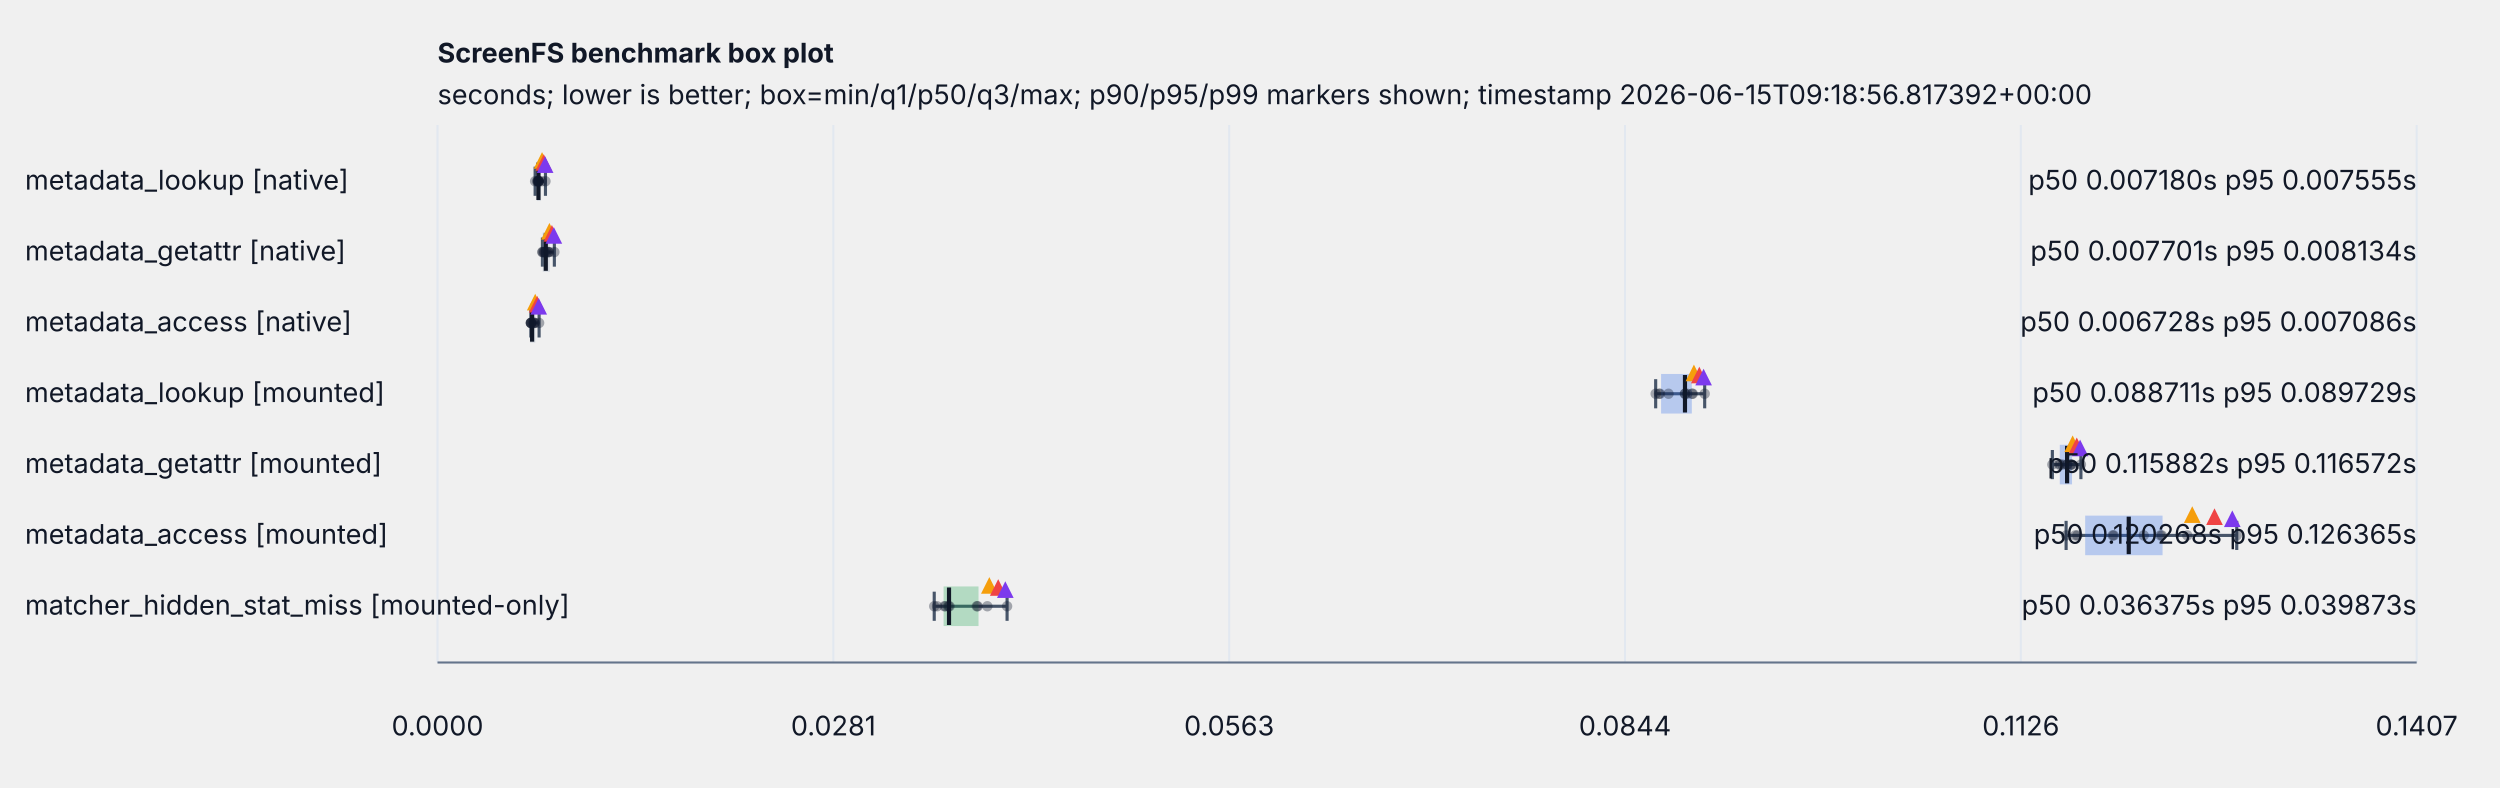
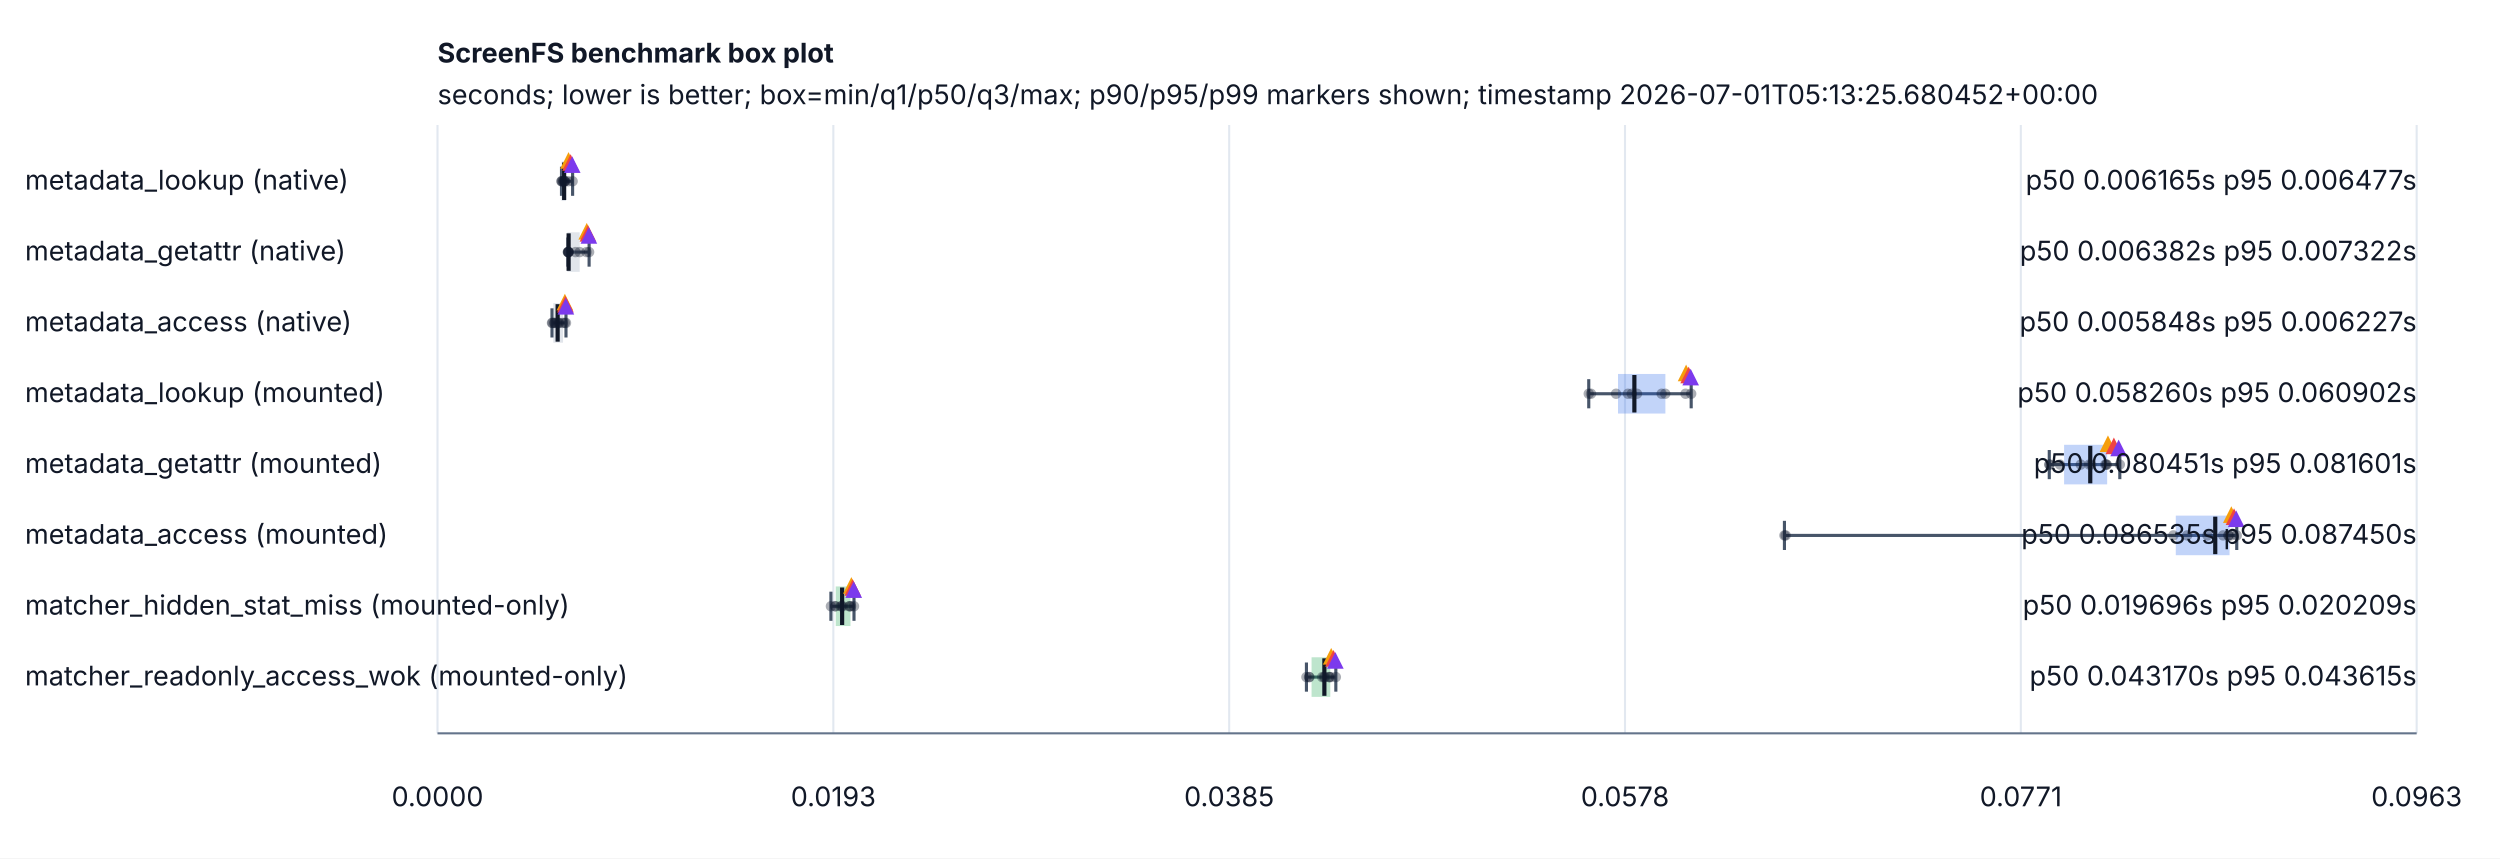
- <svg xmlns="http://www.w3.org/2000/svg" width="1200" height="378" viewBox="0 0 1200 378">
+ <svg xmlns="http://www.w3.org/2000/svg" width="1200" height="412" viewBox="0 0 1200 412">
+   <rect width="100%" height="100%" fill="white" />
  <style>
text{font-family:Inter,Pretendard,Arial,sans-serif;fill:#111827;font-size:13px}
.axis{stroke:#64748b;stroke-width:1}.grid{stroke:#e2e8f0;stroke-width:1}.median{stroke:#111827;stroke-width:2}.whisker{stroke:#475569;stroke-width:1.5}.sample{fill:#0f172a;opacity:.35}
</style>
  <text x="210" y="30" font-size="20" font-weight="700">ScreenFS benchmark box plot</text>
-   <text x="210" y="50">seconds; lower is better; box=min/q1/p50/q3/max; p90/p95/p99 markers shown; timestamp 2026-06-15T09:18:56.817392+00:00</text>
-   <line class="grid" x1="210.00" y1="60" x2="210.00" y2="318" />
-   <text x="210.00" y="353" text-anchor="middle">0.0000</text>
-   <line class="grid" x1="400.00" y1="60" x2="400.00" y2="318" />
-   <text x="400.00" y="353" text-anchor="middle">0.0281</text>
-   <line class="grid" x1="590.00" y1="60" x2="590.00" y2="318" />
-   <text x="590.00" y="353" text-anchor="middle">0.0563</text>
-   <line class="grid" x1="780.00" y1="60" x2="780.00" y2="318" />
-   <text x="780.00" y="353" text-anchor="middle">0.0844</text>
-   <line class="grid" x1="970.00" y1="60" x2="970.00" y2="318" />
-   <text x="970.00" y="353" text-anchor="middle">0.1126</text>
-   <line class="grid" x1="1160.00" y1="60" x2="1160.00" y2="318" />
-   <text x="1160.00" y="353" text-anchor="middle">0.1407</text>
-   <line class="axis" x1="210" y1="318" x2="1160" y2="318" />
-   <text x="12" y="91.00">metadata_lookup [native]</text>
-   <line class="whisker" x1="256.86" y1="87.00" x2="261.82" y2="87.00" />
-   <line class="whisker" x1="256.86" y1="80.00" x2="256.86" y2="94.00" />
-   <line class="whisker" x1="261.82" y1="80.00" x2="261.82" y2="94.00" />
-   <rect x="258.21" y="78.00" width="1.00" height="18" fill="#94a3b8" opacity="0.28" stroke="#94a3b8" />
-   <line class="median" x1="258.46" y1="78.00" x2="258.46" y2="96.00" />
-   <circle class="sample" cx="258.65" cy="87.00" r="2.5" />
-   <circle class="sample" cx="258.40" cy="87.00" r="2.5" />
-   <circle class="sample" cx="259.99" cy="87.00" r="2.5" />
-   <circle class="sample" cx="258.65" cy="87.00" r="2.5" />
-   <circle class="sample" cx="257.83" cy="87.00" r="2.5" />
-   <circle class="sample" cx="256.86" cy="87.00" r="2.5" />
-   <circle class="sample" cx="258.53" cy="87.00" r="2.5" />
-   <circle class="sample" cx="261.82" cy="87.00" r="2.5" />
-   <circle class="sample" cx="258.16" cy="87.00" r="2.5" />
-   <circle class="sample" cx="258.34" cy="87.00" r="2.5" />
-   <polygon points="260.18,73.00 256.18,81.00 264.18,81.00" fill="#f59e0b" />
-   <polygon points="261.00,74.00 257.00,82.00 265.00,82.00" fill="#ef4444" />
-   <polygon points="261.66,75.00 257.66,83.00 265.66,83.00" fill="#7c3aed" />
-   <text x="1160" y="91.00" text-anchor="end">p50 0.007180s p95 0.007555s</text>
-   <text x="12" y="125.00">metadata_getattr [native]</text>
-   <line class="whisker" x1="260.36" y1="121.00" x2="266.09" y2="121.00" />
-   <line class="whisker" x1="260.36" y1="114.00" x2="260.36" y2="128.00" />
-   <line class="whisker" x1="266.09" y1="114.00" x2="266.09" y2="128.00" />
-   <rect x="261.00" y="112.00" width="2.38" height="18" fill="#94a3b8" opacity="0.28" stroke="#94a3b8" />
-   <line class="median" x1="261.98" y1="112.00" x2="261.98" y2="130.00" />
-   <circle class="sample" cx="262.36" cy="121.00" r="2.5" />
-   <circle class="sample" cx="260.92" cy="121.00" r="2.5" />
-   <circle class="sample" cx="261.24" cy="121.00" r="2.5" />
-   <circle class="sample" cx="263.16" cy="121.00" r="2.5" />
-   <circle class="sample" cx="266.09" cy="121.00" r="2.5" />
-   <circle class="sample" cx="263.46" cy="121.00" r="2.5" />
-   <circle class="sample" cx="260.39" cy="121.00" r="2.5" />
-   <circle class="sample" cx="260.36" cy="121.00" r="2.5" />
-   <circle class="sample" cx="261.60" cy="121.00" r="2.5" />
-   <circle class="sample" cx="263.46" cy="121.00" r="2.5" />
-   <polygon points="263.72,107.00 259.72,115.00 267.72,115.00" fill="#f59e0b" />
-   <polygon points="264.91,108.00 260.91,116.00 268.91,116.00" fill="#ef4444" />
-   <polygon points="265.85,109.00 261.85,117.00 269.85,117.00" fill="#7c3aed" />
-   <text x="1160" y="125.00" text-anchor="end">p50 0.007701s p95 0.008134s</text>
-   <text x="12" y="159.00">metadata_access [native]</text>
-   <line class="whisker" x1="254.80" y1="155.00" x2="258.77" y2="155.00" />
-   <line class="whisker" x1="254.80" y1="148.00" x2="254.80" y2="162.00" />
-   <line class="whisker" x1="258.77" y1="148.00" x2="258.77" y2="162.00" />
-   <rect x="254.87" y="146.00" width="1.58" height="18" fill="#94a3b8" opacity="0.28" stroke="#94a3b8" />
-   <line class="median" x1="255.41" y1="146.00" x2="255.41" y2="164.00" />
-   <circle class="sample" cx="255.79" cy="155.00" r="2.5" />
-   <circle class="sample" cx="258.77" cy="155.00" r="2.5" />
-   <circle class="sample" cx="256.27" cy="155.00" r="2.5" />
-   <circle class="sample" cx="254.80" cy="155.00" r="2.5" />
-   <circle class="sample" cx="254.93" cy="155.00" r="2.5" />
-   <circle class="sample" cx="254.85" cy="155.00" r="2.5" />
-   <circle class="sample" cx="256.51" cy="155.00" r="2.5" />
-   <circle class="sample" cx="256.69" cy="155.00" r="2.5" />
-   <circle class="sample" cx="255.03" cy="155.00" r="2.5" />
-   <circle class="sample" cx="254.80" cy="155.00" r="2.5" />
-   <polygon points="256.90,141.00 252.90,149.00 260.90,149.00" fill="#f59e0b" />
-   <polygon points="257.83,142.00 253.83,150.00 261.83,150.00" fill="#ef4444" />
-   <polygon points="258.58,143.00 254.58,151.00 262.58,151.00" fill="#7c3aed" />
-   <text x="1160" y="159.00" text-anchor="end">p50 0.006728s p95 0.007086s</text>
-   <text x="12" y="193.00">metadata_lookup [mounted]</text>
-   <line class="whisker" x1="794.72" y1="189.00" x2="818.25" y2="189.00" />
-   <line class="whisker" x1="794.72" y1="182.00" x2="794.72" y2="196.00" />
-   <line class="whisker" x1="818.25" y1="182.00" x2="818.25" y2="196.00" />
-   <rect x="797.82" y="180.00" width="13.75" height="18" fill="#2563eb" opacity="0.28" stroke="#2563eb" />
-   <line class="median" x1="808.79" y1="180.00" x2="808.79" y2="198.00" />
-   <circle class="sample" cx="809.83" cy="189.00" r="2.5" />
-   <circle class="sample" cx="800.89" cy="189.00" r="2.5" />
-   <circle class="sample" cx="812.51" cy="189.00" r="2.5" />
-   <circle class="sample" cx="796.32" cy="189.00" r="2.5" />
-   <circle class="sample" cx="818.25" cy="189.00" r="2.5" />
-   <circle class="sample" cx="812.15" cy="189.00" r="2.5" />
-   <circle class="sample" cx="796.80" cy="189.00" r="2.5" />
-   <circle class="sample" cx="808.76" cy="189.00" r="2.5" />
-   <circle class="sample" cx="794.72" cy="189.00" r="2.5" />
-   <circle class="sample" cx="808.83" cy="189.00" r="2.5" />
-   <polygon points="813.08,175.00 809.08,183.00 817.08,183.00" fill="#f59e0b" />
-   <polygon points="815.67,176.00 811.67,184.00 819.67,184.00" fill="#ef4444" />
-   <polygon points="817.73,177.00 813.73,185.00 821.73,185.00" fill="#7c3aed" />
-   <text x="1160" y="193.00" text-anchor="end">p50 0.088711s p95 0.089729s</text>
-   <text x="12" y="227.00">metadata_getattr [mounted]</text>
-   <line class="whisker" x1="985.13" y1="223.00" x2="998.84" y2="223.00" />
-   <line class="whisker" x1="985.13" y1="216.00" x2="985.13" y2="230.00" />
-   <line class="whisker" x1="998.84" y1="216.00" x2="998.84" y2="230.00" />
-   <rect x="989.19" y="214.00" width="4.88" height="18" fill="#2563eb" opacity="0.28" stroke="#2563eb" />
-   <line class="median" x1="992.20" y1="214.00" x2="992.20" y2="232.00" />
-   <circle class="sample" cx="992.05" cy="223.00" r="2.5" />
-   <circle class="sample" cx="998.84" cy="223.00" r="2.5" />
-   <circle class="sample" cx="994.12" cy="223.00" r="2.5" />
-   <circle class="sample" cx="989.97" cy="223.00" r="2.5" />
-   <circle class="sample" cx="992.34" cy="223.00" r="2.5" />
-   <circle class="sample" cx="988.93" cy="223.00" r="2.5" />
-   <circle class="sample" cx="993.92" cy="223.00" r="2.5" />
-   <circle class="sample" cx="985.13" cy="223.00" r="2.5" />
-   <circle class="sample" cx="988.44" cy="223.00" r="2.5" />
-   <circle class="sample" cx="994.43" cy="223.00" r="2.5" />
-   <polygon points="994.87,209.00 990.87,217.00 998.87,217.00" fill="#f59e0b" />
-   <polygon points="996.85,210.00 992.85,218.00 1000.85,218.00" fill="#ef4444" />
-   <polygon points="998.44,211.00 994.44,219.00 1002.44,219.00" fill="#7c3aed" />
-   <text x="1160" y="227.00" text-anchor="end">p50 0.115882s p95 0.116572s</text>
-   <text x="12" y="261.00">metadata_access [mounted]</text>
-   <line class="whisker" x1="991.73" y1="257.00" x2="1073.64" y2="257.00" />
-   <line class="whisker" x1="991.73" y1="250.00" x2="991.73" y2="264.00" />
+   <text x="210" y="50">seconds; lower is better; box=min/q1/p50/q3/max; p90/p95/p99 markers shown; timestamp 2026-07-01T05:13:25.680452+00:00</text>
+   <line class="grid" x1="210.00" y1="60" x2="210.00" y2="352" />
+   <text x="210.00" y="387" text-anchor="middle">0.0000</text>
+   <line class="grid" x1="400.00" y1="60" x2="400.00" y2="352" />
+   <text x="400.00" y="387" text-anchor="middle">0.0193</text>
+   <line class="grid" x1="590.00" y1="60" x2="590.00" y2="352" />
+   <text x="590.00" y="387" text-anchor="middle">0.0385</text>
+   <line class="grid" x1="780.00" y1="60" x2="780.00" y2="352" />
+   <text x="780.00" y="387" text-anchor="middle">0.0578</text>
+   <line class="grid" x1="970.00" y1="60" x2="970.00" y2="352" />
+   <text x="970.00" y="387" text-anchor="middle">0.0771</text>
+   <line class="grid" x1="1160.00" y1="60" x2="1160.00" y2="352" />
+   <text x="1160.00" y="387" text-anchor="middle">0.0963</text>
+   <line class="axis" x1="210" y1="352" x2="1160" y2="352" />
+   <text x="12" y="91.00">metadata_lookup (native)</text>
+   <line class="whisker" x1="269.52" y1="87.00" x2="274.85" y2="87.00" />
+   <line class="whisker" x1="269.52" y1="80.00" x2="269.52" y2="94.00" />
+   <line class="whisker" x1="274.85" y1="80.00" x2="274.85" y2="94.00" />
+   <rect x="270.02" y="78.00" width="1.15" height="18" fill="#94a3b8" opacity="0.28" stroke="#94a3b8" />
+   <line class="median" x1="270.79" y1="78.00" x2="270.79" y2="96.00" />
+   <circle class="sample" cx="269.57" cy="87.00" r="2.5" />
+   <circle class="sample" cx="271.00" cy="87.00" r="2.5" />
+   <circle class="sample" cx="270.97" cy="87.00" r="2.5" />
+   <circle class="sample" cx="270.61" cy="87.00" r="2.5" />
+   <circle class="sample" cx="270.31" cy="87.00" r="2.5" />
+   <circle class="sample" cx="272.67" cy="87.00" r="2.5" />
+   <circle class="sample" cx="271.22" cy="87.00" r="2.5" />
+   <circle class="sample" cx="274.85" cy="87.00" r="2.5" />
+   <circle class="sample" cx="269.52" cy="87.00" r="2.5" />
+   <circle class="sample" cx="269.92" cy="87.00" r="2.5" />
+   <polygon points="272.89,73.00 268.89,81.00 276.89,81.00" fill="#f59e0b" />
+   <polygon points="273.87,74.00 269.87,82.00 277.87,82.00" fill="#ef4444" />
+   <polygon points="274.66,75.00 270.66,83.00 278.66,83.00" fill="#7c3aed" />
+   <text x="1160" y="91.00" text-anchor="end">p50 0.006165s p95 0.006477s</text>
+   <text x="12" y="125.00">metadata_getattr (native)</text>
+   <line class="whisker" x1="272.59" y1="121.00" x2="282.77" y2="121.00" />
+   <line class="whisker" x1="272.59" y1="114.00" x2="272.59" y2="128.00" />
+   <line class="whisker" x1="282.77" y1="114.00" x2="282.77" y2="128.00" />
+   <rect x="272.82" y="112.00" width="4.93" height="18" fill="#94a3b8" opacity="0.28" stroke="#94a3b8" />
+   <line class="median" x1="272.94" y1="112.00" x2="272.94" y2="130.00" />
+   <circle class="sample" cx="272.86" cy="121.00" r="2.5" />
+   <circle class="sample" cx="272.62" cy="121.00" r="2.5" />
+   <circle class="sample" cx="272.59" cy="121.00" r="2.5" />
+   <circle class="sample" cx="272.80" cy="121.00" r="2.5" />
+   <circle class="sample" cx="272.91" cy="121.00" r="2.5" />
+   <circle class="sample" cx="282.77" cy="121.00" r="2.5" />
+   <circle class="sample" cx="276.22" cy="121.00" r="2.5" />
+   <circle class="sample" cx="272.97" cy="121.00" r="2.5" />
+   <circle class="sample" cx="281.51" cy="121.00" r="2.5" />
+   <circle class="sample" cx="278.26" cy="121.00" r="2.5" />
+   <polygon points="281.63,107.00 277.63,115.00 285.63,115.00" fill="#f59e0b" />
+   <polygon points="282.20,108.00 278.20,116.00 286.20,116.00" fill="#ef4444" />
+   <polygon points="282.66,109.00 278.66,117.00 286.66,117.00" fill="#7c3aed" />
+   <text x="1160" y="125.00" text-anchor="end">p50 0.006382s p95 0.007322s</text>
+   <text x="12" y="159.00">metadata_access (native)</text>
+   <line class="whisker" x1="264.96" y1="155.00" x2="271.67" y2="155.00" />
+   <line class="whisker" x1="264.96" y1="148.00" x2="264.96" y2="162.00" />
+   <line class="whisker" x1="271.67" y1="148.00" x2="271.67" y2="162.00" />
+   <rect x="266.09" y="146.00" width="3.66" height="18" fill="#94a3b8" opacity="0.28" stroke="#94a3b8" />
+   <line class="median" x1="267.67" y1="146.00" x2="267.67" y2="164.00" />
+   <circle class="sample" cx="271.67" cy="155.00" r="2.5" />
+   <circle class="sample" cx="266.01" cy="155.00" r="2.5" />
+   <circle class="sample" cx="266.31" cy="155.00" r="2.5" />
+   <circle class="sample" cx="267.94" cy="155.00" r="2.5" />
+   <circle class="sample" cx="264.96" cy="155.00" r="2.5" />
+   <circle class="sample" cx="270.17" cy="155.00" r="2.5" />
+   <circle class="sample" cx="267.40" cy="155.00" r="2.5" />
+   <circle class="sample" cx="265.21" cy="155.00" r="2.5" />
+   <circle class="sample" cx="271.08" cy="155.00" r="2.5" />
+   <circle class="sample" cx="268.47" cy="155.00" r="2.5" />
+   <polygon points="271.14,141.00 267.14,149.00 275.14,149.00" fill="#f59e0b" />
+   <polygon points="271.41,142.00 267.41,150.00 275.41,150.00" fill="#ef4444" />
+   <polygon points="271.62,143.00 267.62,151.00 275.62,151.00" fill="#7c3aed" />
+   <text x="1160" y="159.00" text-anchor="end">p50 0.005848s p95 0.006227s</text>
+   <text x="12" y="193.00">metadata_lookup (mounted)</text>
+   <line class="whisker" x1="762.60" y1="189.00" x2="811.77" y2="189.00" />
+   <line class="whisker" x1="762.60" y1="182.00" x2="762.60" y2="196.00" />
+   <line class="whisker" x1="811.77" y1="182.00" x2="811.77" y2="196.00" />
+   <rect x="777.14" y="180.00" width="21.75" height="18" fill="#2563eb" opacity="0.28" stroke="#2563eb" />
+   <line class="median" x1="784.50" y1="180.00" x2="784.50" y2="198.00" />
+   <circle class="sample" cx="785.74" cy="189.00" r="2.5" />
+   <circle class="sample" cx="775.71" cy="189.00" r="2.5" />
+   <circle class="sample" cx="762.60" cy="189.00" r="2.5" />
+   <circle class="sample" cx="763.68" cy="189.00" r="2.5" />
+   <circle class="sample" cx="797.60" cy="189.00" r="2.5" />
+   <circle class="sample" cx="799.32" cy="189.00" r="2.5" />
+   <circle class="sample" cx="811.77" cy="189.00" r="2.5" />
+   <circle class="sample" cx="781.41" cy="189.00" r="2.5" />
+   <circle class="sample" cx="783.26" cy="189.00" r="2.5" />
+   <circle class="sample" cx="809.06" cy="189.00" r="2.5" />
+   <polygon points="809.33,175.00 805.33,183.00 813.33,183.00" fill="#f59e0b" />
+   <polygon points="810.55,176.00 806.55,184.00 814.55,184.00" fill="#ef4444" />
+   <polygon points="811.52,177.00 807.52,185.00 815.52,185.00" fill="#7c3aed" />
+   <text x="1160" y="193.00" text-anchor="end">p50 0.058260s p95 0.060902s</text>
+   <text x="12" y="227.00">metadata_getattr (mounted)</text>
+   <line class="whisker" x1="983.65" y1="223.00" x2="1017.51" y2="223.00" />
+   <line class="whisker" x1="983.65" y1="216.00" x2="983.65" y2="230.00" />
+   <line class="whisker" x1="1017.51" y1="216.00" x2="1017.51" y2="230.00" />
+   <rect x="991.27" y="214.00" width="19.67" height="18" fill="#2563eb" opacity="0.28" stroke="#2563eb" />
+   <line class="median" x1="1003.32" y1="214.00" x2="1003.32" y2="232.00" />
+   <circle class="sample" cx="983.65" cy="223.00" r="2.5" />
+   <circle class="sample" cx="1002.84" cy="223.00" r="2.5" />
+   <circle class="sample" cx="1011.18" cy="223.00" r="2.5" />
+   <circle class="sample" cx="988.78" cy="223.00" r="2.5" />
+   <circle class="sample" cx="1017.51" cy="223.00" r="2.5" />
+   <circle class="sample" cx="983.81" cy="223.00" r="2.5" />
+   <circle class="sample" cx="1003.80" cy="223.00" r="2.5" />
+   <circle class="sample" cx="1010.55" cy="223.00" r="2.5" />
+   <circle class="sample" cx="998.75" cy="223.00" r="2.5" />
+   <circle class="sample" cx="1011.08" cy="223.00" r="2.5" />
+   <polygon points="1011.82,209.00 1007.82,217.00 1015.82,217.00" fill="#f59e0b" />
+   <polygon points="1014.66,210.00 1010.66,218.00 1018.66,218.00" fill="#ef4444" />
+   <polygon points="1016.94,211.00 1012.94,219.00 1020.94,219.00" fill="#7c3aed" />
+   <text x="1160" y="227.00" text-anchor="end">p50 0.080451s p95 0.081601s</text>
+   <text x="12" y="261.00">metadata_access (mounted)</text>
+   <line class="whisker" x1="856.53" y1="257.00" x2="1073.64" y2="257.00" />
+   <line class="whisker" x1="856.53" y1="250.00" x2="856.53" y2="264.00" />
  <line class="whisker" x1="1073.64" y1="250.00" x2="1073.64" y2="264.00" />
-   <rect x="1001.39" y="248.00" width="36.14" height="18" fill="#2563eb" opacity="0.28" stroke="#2563eb" />
-   <line class="median" x1="1021.80" y1="248.00" x2="1021.80" y2="266.00" />
-   <circle class="sample" cx="996.13" cy="257.00" r="2.5" />
-   <circle class="sample" cx="991.73" cy="257.00" r="2.5" />
-   <circle class="sample" cx="997.15" cy="257.00" r="2.5" />
-   <circle class="sample" cx="1014.62" cy="257.00" r="2.5" />
-   <circle class="sample" cx="1014.09" cy="257.00" r="2.5" />
-   <circle class="sample" cx="1028.98" cy="257.00" r="2.5" />
-   <circle class="sample" cx="1049.90" cy="257.00" r="2.5" />
+   <rect x="1044.87" y="248.00" width="24.81" height="18" fill="#2563eb" opacity="0.28" stroke="#2563eb" />
+   <line class="median" x1="1063.32" y1="248.00" x2="1063.32" y2="266.00" />
+   <circle class="sample" cx="1069.65" cy="257.00" r="2.5" />
+   <circle class="sample" cx="1067.07" cy="257.00" r="2.5" />
+   <circle class="sample" cx="1049.83" cy="257.00" r="2.5" />
  <circle class="sample" cx="1073.64" cy="257.00" r="2.5" />
-   <circle class="sample" cx="1037.70" cy="257.00" r="2.5" />
-   <circle class="sample" cx="1037.00" cy="257.00" r="2.5" />
-   <polygon points="1052.28,243.00 1048.28,251.00 1056.28,251.00" fill="#f59e0b" />
-   <polygon points="1062.96,244.00 1058.96,252.00 1066.96,252.00" fill="#ef4444" />
-   <polygon points="1071.50,245.00 1067.50,253.00 1075.50,253.00" fill="#7c3aed" />
-   <text x="1160" y="261.00" text-anchor="end">p50 0.120268s p95 0.126365s</text>
-   <text x="12" y="295.00">matcher_hidden_stat_miss [mounted-only]</text>
-   <line class="whisker" x1="448.43" y1="291.00" x2="483.40" y2="291.00" />
-   <line class="whisker" x1="448.43" y1="284.00" x2="448.43" y2="298.00" />
-   <line class="whisker" x1="483.40" y1="284.00" x2="483.40" y2="298.00" />
-   <rect x="453.41" y="282.00" width="15.78" height="18" fill="#16a34a" opacity="0.28" stroke="#16a34a" />
-   <line class="median" x1="455.53" y1="282.00" x2="455.53" y2="300.00" />
-   <circle class="sample" cx="483.40" cy="291.00" r="2.5" />
-   <circle class="sample" cx="468.86" cy="291.00" r="2.5" />
-   <circle class="sample" cx="455.28" cy="291.00" r="2.5" />
-   <circle class="sample" cx="453.26" cy="291.00" r="2.5" />
-   <circle class="sample" cx="449.80" cy="291.00" r="2.5" />
-   <circle class="sample" cx="448.43" cy="291.00" r="2.5" />
-   <circle class="sample" cx="453.85" cy="291.00" r="2.5" />
-   <circle class="sample" cx="455.78" cy="291.00" r="2.5" />
-   <circle class="sample" cx="473.93" cy="291.00" r="2.5" />
-   <circle class="sample" cx="469.30" cy="291.00" r="2.5" />
-   <polygon points="474.88,277.00 470.88,285.00 478.88,285.00" fill="#f59e0b" />
-   <polygon points="479.14,278.00 475.14,286.00 483.14,286.00" fill="#ef4444" />
-   <polygon points="482.55,279.00 478.55,287.00 486.55,287.00" fill="#7c3aed" />
-   <text x="1160" y="295.00" text-anchor="end">p50 0.036375s p95 0.039873s</text>
+   <circle class="sample" cx="1059.58" cy="257.00" r="2.5" />
+   <circle class="sample" cx="1069.70" cy="257.00" r="2.5" />
+   <circle class="sample" cx="1070.75" cy="257.00" r="2.5" />
+   <circle class="sample" cx="1043.22" cy="257.00" r="2.5" />
+   <circle class="sample" cx="856.53" cy="257.00" r="2.5" />
+   <circle class="sample" cx="857.12" cy="257.00" r="2.5" />
+   <polygon points="1071.04,243.00 1067.04,251.00 1075.04,251.00" fill="#f59e0b" />
+   <polygon points="1072.34,244.00 1068.34,252.00 1076.34,252.00" fill="#ef4444" />
+   <polygon points="1073.38,245.00 1069.38,253.00 1077.38,253.00" fill="#7c3aed" />
+   <text x="1160" y="261.00" text-anchor="end">p50 0.086535s p95 0.087450s</text>
+   <text x="12" y="295.00">matcher_hidden_stat_miss (mounted-only)</text>
+   <line class="whisker" x1="398.84" y1="291.00" x2="409.92" y2="291.00" />
+   <line class="whisker" x1="398.84" y1="284.00" x2="398.84" y2="298.00" />
+   <line class="whisker" x1="409.92" y1="284.00" x2="409.92" y2="298.00" />
+   <rect x="401.65" y="282.00" width="6.08" height="18" fill="#16a34a" opacity="0.28" stroke="#16a34a" />
+   <line class="median" x1="404.22" y1="282.00" x2="404.22" y2="300.00" />
+   <circle class="sample" cx="407.73" cy="291.00" r="2.5" />
+   <circle class="sample" cx="407.74" cy="291.00" r="2.5" />
+   <circle class="sample" cx="403.60" cy="291.00" r="2.5" />
+   <circle class="sample" cx="403.91" cy="291.00" r="2.5" />
+   <circle class="sample" cx="400.90" cy="291.00" r="2.5" />
+   <circle class="sample" cx="398.84" cy="291.00" r="2.5" />
+   <circle class="sample" cx="409.92" cy="291.00" r="2.5" />
+   <circle class="sample" cx="401.00" cy="291.00" r="2.5" />
+   <circle class="sample" cx="404.54" cy="291.00" r="2.5" />
+   <circle class="sample" cx="408.51" cy="291.00" r="2.5" />
+   <polygon points="408.65,277.00 404.65,285.00 412.65,285.00" fill="#f59e0b" />
+   <polygon points="409.28,278.00 405.28,286.00 413.28,286.00" fill="#ef4444" />
+   <polygon points="409.79,279.00 405.79,287.00 413.79,287.00" fill="#7c3aed" />
+   <text x="1160" y="295.00" text-anchor="end">p50 0.019696s p95 0.020209s</text>
+   <text x="12" y="329.00">matcher_readonly_access_wok (mounted-only)</text>
+   <line class="whisker" x1="627.09" y1="325.00" x2="641.20" y2="325.00" />
+   <line class="whisker" x1="627.09" y1="318.00" x2="627.09" y2="332.00" />
+   <line class="whisker" x1="641.20" y1="318.00" x2="641.20" y2="332.00" />
+   <rect x="630.05" y="316.00" width="7.99" height="18" fill="#16a34a" opacity="0.28" stroke="#16a34a" />
+   <line class="median" x1="635.70" y1="316.00" x2="635.70" y2="334.00" />
+   <circle class="sample" cx="627.09" cy="325.00" r="2.5" />
+   <circle class="sample" cx="635.45" cy="325.00" r="2.5" />
+   <circle class="sample" cx="628.51" cy="325.00" r="2.5" />
+   <circle class="sample" cx="634.66" cy="325.00" r="2.5" />
+   <circle class="sample" cx="635.95" cy="325.00" r="2.5" />
+   <circle class="sample" cx="637.99" cy="325.00" r="2.5" />
+   <circle class="sample" cx="641.20" cy="325.00" r="2.5" />
+   <circle class="sample" cx="638.72" cy="325.00" r="2.5" />
+   <circle class="sample" cx="638.06" cy="325.00" r="2.5" />
+   <circle class="sample" cx="628.33" cy="325.00" r="2.5" />
+   <polygon points="638.97,311.00 634.97,319.00 642.97,319.00" fill="#f59e0b" />
+   <polygon points="640.08,312.00 636.08,320.00 644.08,320.00" fill="#ef4444" />
+   <polygon points="640.97,313.00 636.97,321.00 644.97,321.00" fill="#7c3aed" />
+   <text x="1160" y="329.00" text-anchor="end">p50 0.043170s p95 0.043615s</text>
</svg>
